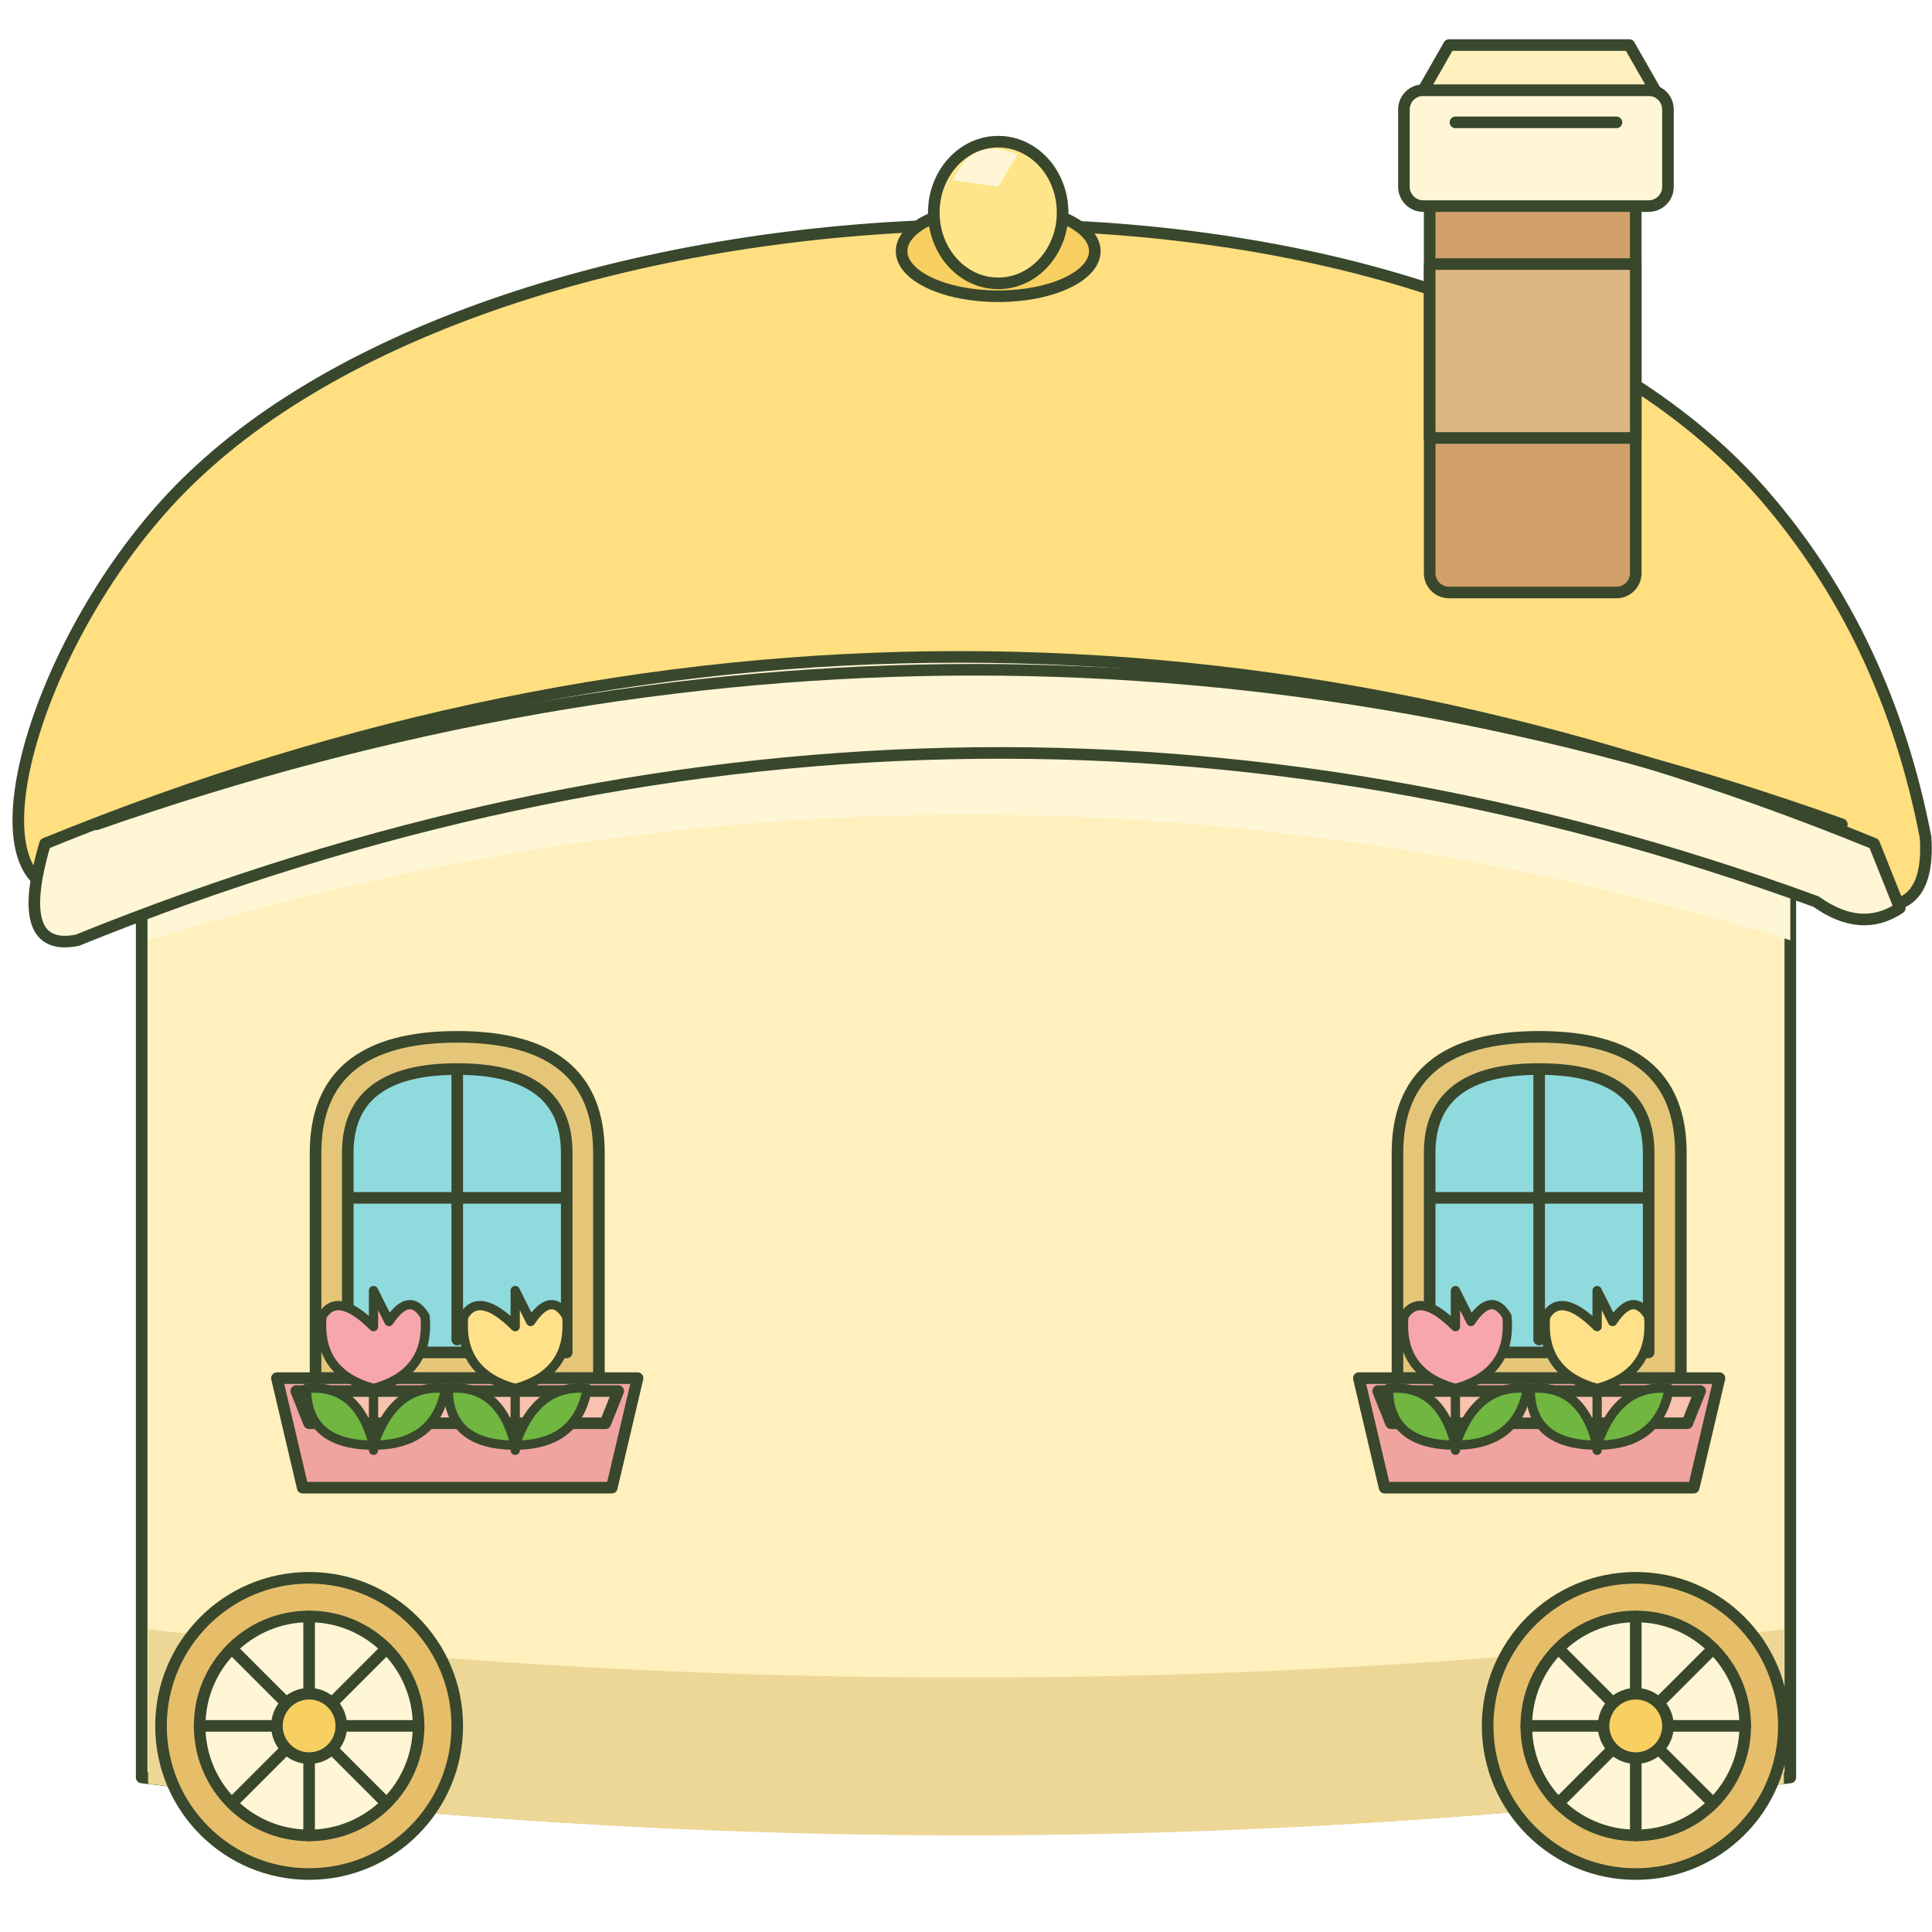
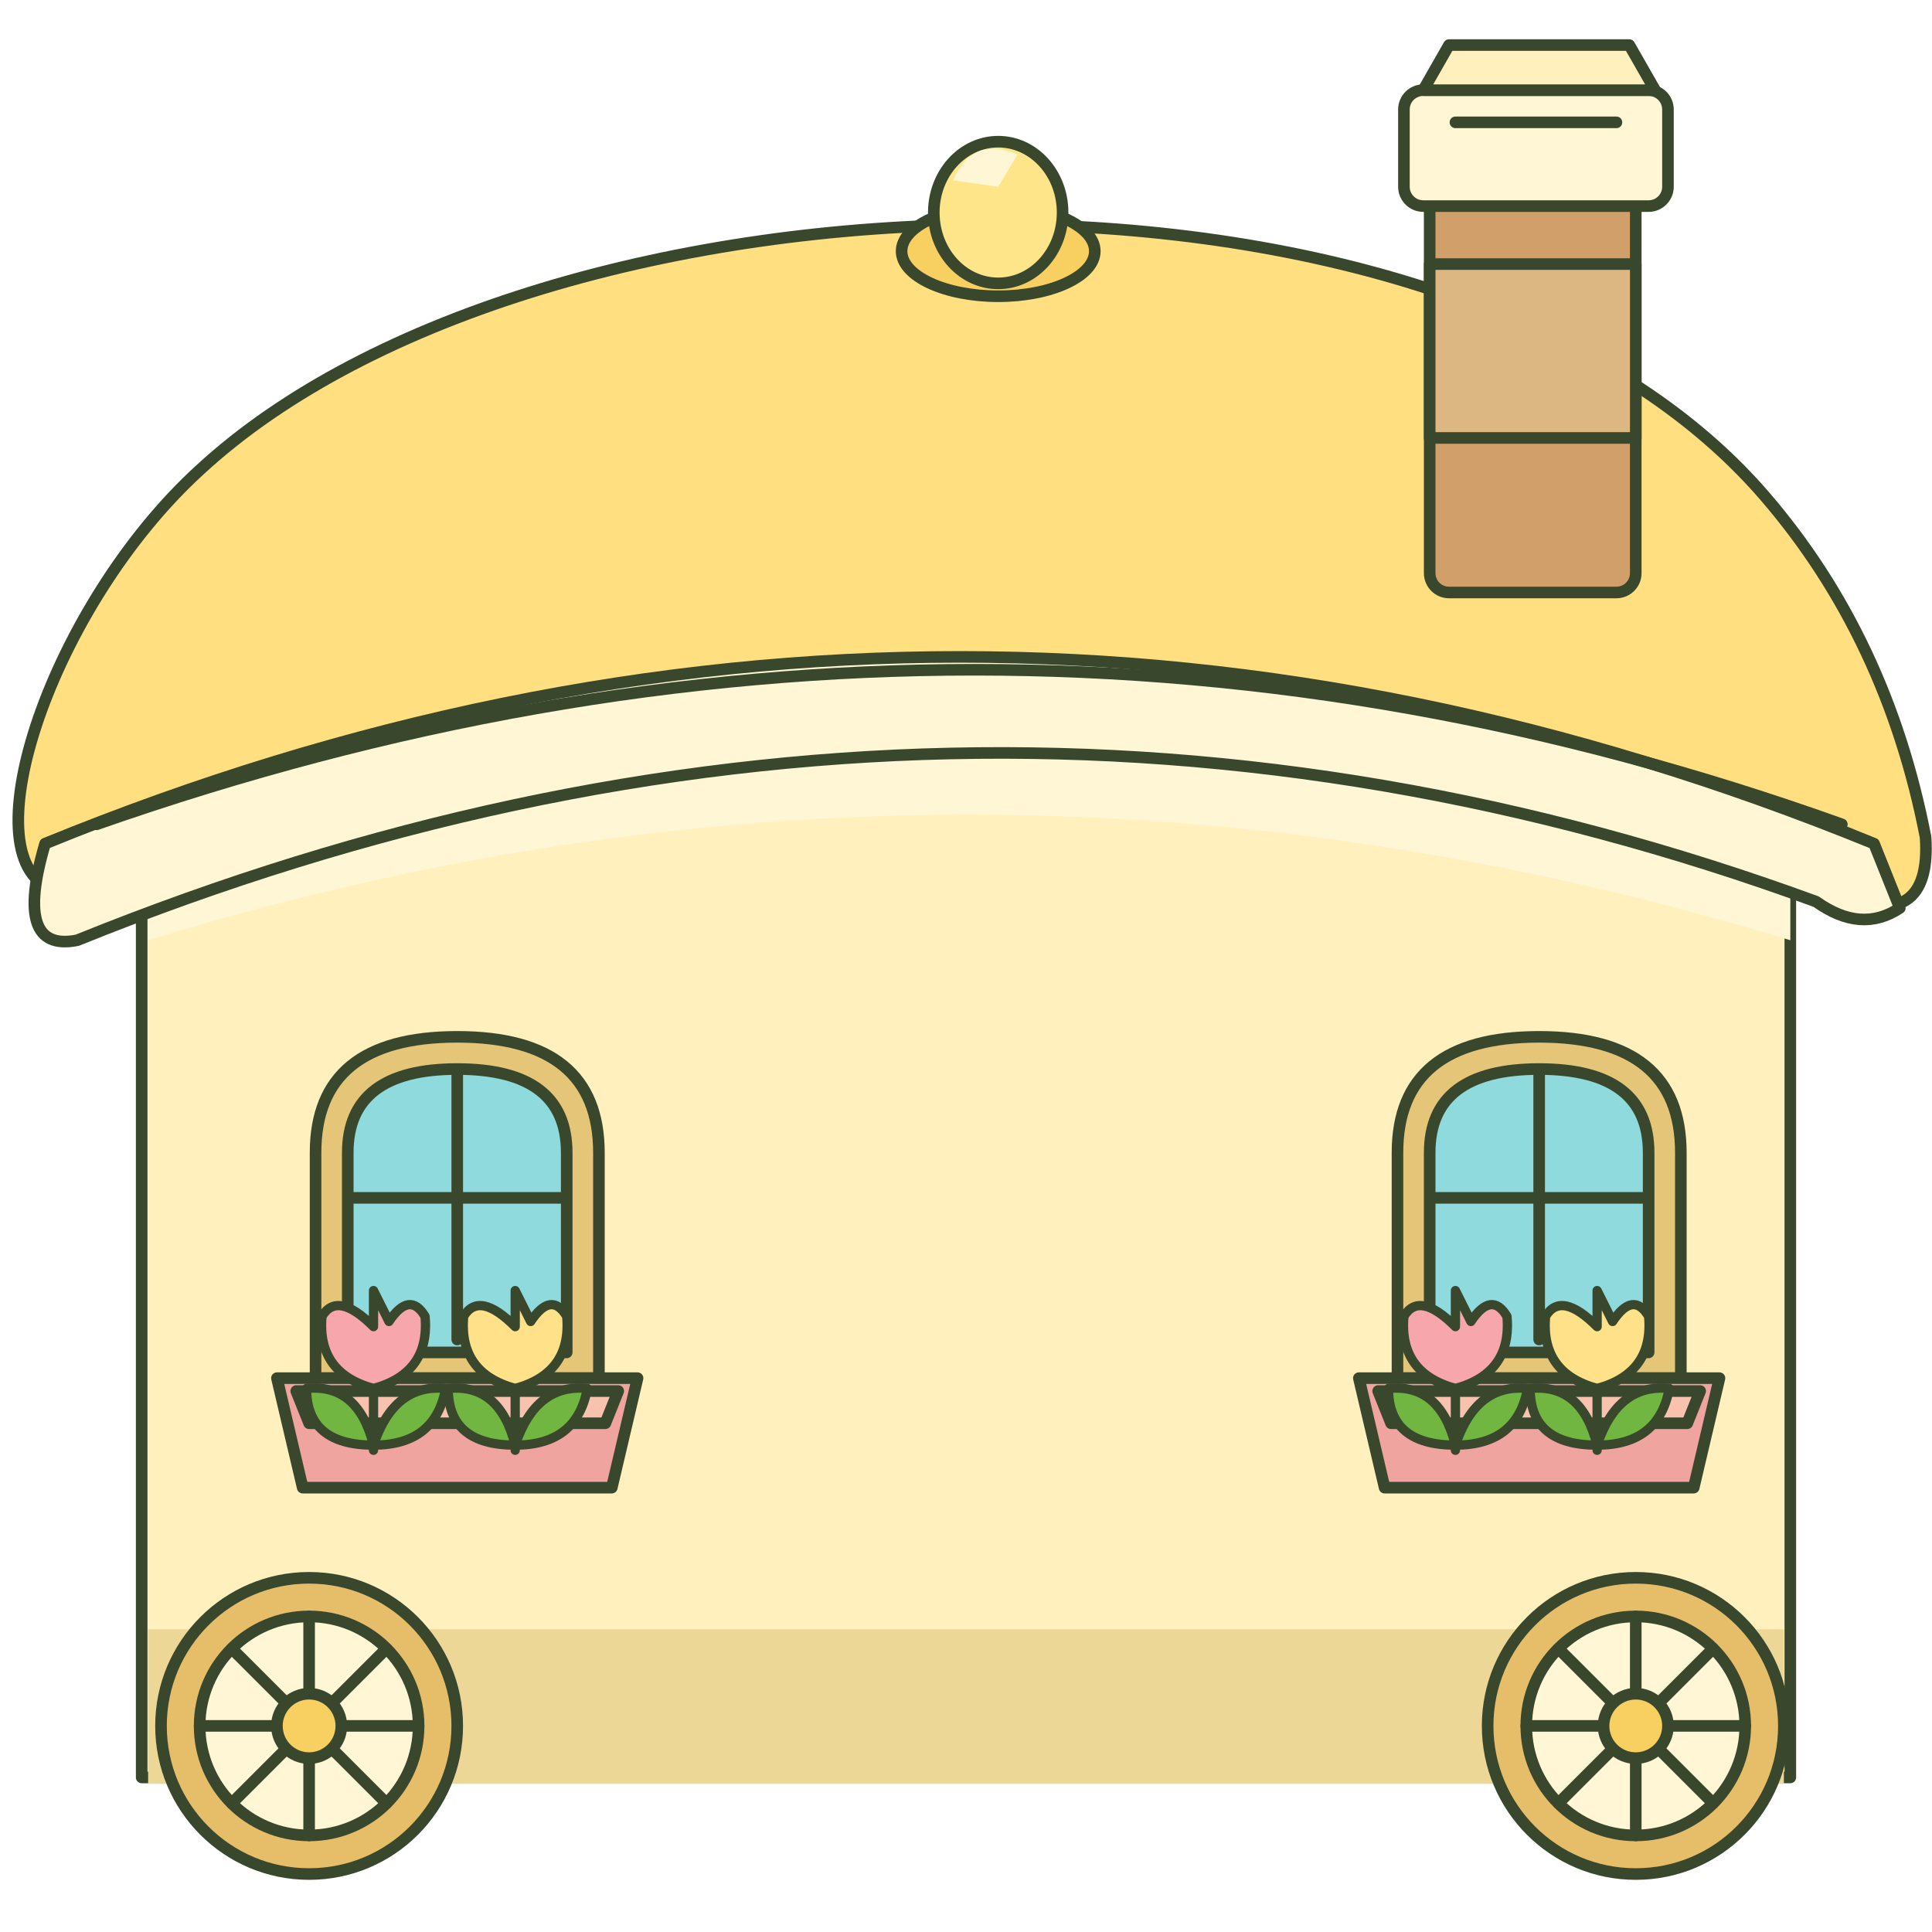
<svg xmlns="http://www.w3.org/2000/svg" width="300" height="300" viewBox="0 0 300 300">
  <g stroke="#39472d" stroke-width="1.8" stroke-linecap="round" stroke-linejoin="round">
-     <path d="M22 113Q150 78 278 113V276Q150 292 22 276Z" fill="#FFF0BD" />
-     <path d="M23 253Q150 268 277 253V277Q150 293 23 277Z" fill="#EDD797" stroke="none" />
+     <path d="M22 113Q150 78 278 113V276H22Z" fill="#FFF0BD" />
+     <path d="M23 253H277V277H23Z" fill="#EDD797" stroke="none" />
    <path d="M23 130Q151 92 278 131V146Q150 107 23 146Z" fill="#FFF6D5" stroke="none" />
    <g transform="translate(49 161) scale(1)">
      <path d="M0 53V18Q0 0 22 0Q44 0 44 18V53Z" fill="#E5C679" />
      <path d="M5 49V18Q5 5 22 5Q39 5 39 18V49Z" fill="#8FDADD" />
      <path d="M22 6L22 47" fill="none" />
      <path d="M6 25L38 25" fill="none" />
      <path d="M-6 53H50L46 70H-2Z" fill="#F0A49F" />
      <path d="M-3 55H47L45 60H-1Z" fill="#F8C2AF" />
      <g transform="translate(9 45) scale(0.8)">
        <path d="M0 0Q-7 -7 -10 -2Q-11 9 0 12Q11 9 10 -2Q7 -7 3 -1L0 -7Z" fill="#F7A7AC" />
        <path d="M0 12L0 24" fill="none" />
        <path d="M0 23Q-13 23 -13 12Q-3 11 0 23Q4 11 14 12Q12 23 0 23Z" fill="#70B640" />
      </g>
      <g transform="translate(31 45) scale(0.8)">
        <path d="M0 0Q-7 -7 -10 -2Q-11 9 0 12Q11 9 10 -2Q7 -7 3 -1L0 -7Z" fill="#FFE18A" />
        <path d="M0 12L0 24" fill="none" />
        <path d="M0 23Q-13 23 -13 12Q-3 11 0 23Q4 11 14 12Q12 23 0 23Z" fill="#70B640" />
      </g>
    </g>
    <g transform="translate(217 161) scale(1)">
      <path d="M0 53V18Q0 0 22 0Q44 0 44 18V53Z" fill="#E5C679" />
      <path d="M5 49V18Q5 5 22 5Q39 5 39 18V49Z" fill="#8FDADD" />
      <path d="M22 6L22 47" fill="none" />
      <path d="M6 25L38 25" fill="none" />
      <path d="M-6 53H50L46 70H-2Z" fill="#F0A49F" />
      <path d="M-3 55H47L45 60H-1Z" fill="#F8C2AF" />
      <g transform="translate(9 45) scale(0.8)">
        <path d="M0 0Q-7 -7 -10 -2Q-11 9 0 12Q11 9 10 -2Q7 -7 3 -1L0 -7Z" fill="#F7A7AC" />
        <path d="M0 12L0 24" fill="none" />
        <path d="M0 23Q-13 23 -13 12Q-3 11 0 23Q4 11 14 12Q12 23 0 23Z" fill="#70B640" />
      </g>
      <g transform="translate(31 45) scale(0.8)">
        <path d="M0 0Q-7 -7 -10 -2Q-11 9 0 12Q11 9 10 -2Q7 -7 3 -1L0 -7Z" fill="#FFE18A" />
        <path d="M0 12L0 24" fill="none" />
        <path d="M0 23Q-13 23 -13 12Q-3 11 0 23Q4 11 14 12Q12 23 0 23Z" fill="#70B640" />
      </g>
    </g>
    <g transform="translate(48 268) scale(1)">
      <ellipse cx="0" cy="0" rx="23" ry="23" fill="#E6BE6A" />
      <ellipse cx="0" cy="0" rx="17" ry="17" fill="#FFF6D5" />
      <path d="M0 0L0 -17" fill="none" />
      <path d="M0 0L12 -12" fill="none" />
      <path d="M0 0L17 0" fill="none" />
      <path d="M0 0L12 12" fill="none" />
      <path d="M0 0L0 17" fill="none" />
      <path d="M0 0L-12 12" fill="none" />
      <path d="M0 0L-17 0" fill="none" />
      <path d="M0 0L-12 -12" fill="none" />
      <ellipse cx="0" cy="0" rx="5" ry="5" fill="#F8CF61" />
    </g>
    <g transform="translate(254 268) scale(1)">
      <ellipse cx="0" cy="0" rx="23" ry="23" fill="#E6BE6A" />
      <ellipse cx="0" cy="0" rx="17" ry="17" fill="#FFF6D5" />
      <path d="M0 0L0 -17" fill="none" />
      <path d="M0 0L12 -12" fill="none" />
      <path d="M0 0L17 0" fill="none" />
      <path d="M0 0L12 12" fill="none" />
      <path d="M0 0L0 17" fill="none" />
      <path d="M0 0L-12 12" fill="none" />
      <path d="M0 0L-17 0" fill="none" />
      <path d="M0 0L-12 -12" fill="none" />
      <ellipse cx="0" cy="0" rx="5" ry="5" fill="#F8CF61" />
    </g>
    <path d="M8 138C-5 133 8 94 31 73C84 24 224 19 274 77Q293 99 299 130Q300 145 285 139Q149 85 8 138Z" fill="#FFDF80" />
    <path d="M7 131Q149 73 291 131L295 141Q289 145 282 140Q148 91 12 146Q2 148 7 131Z" fill="#FFF6D5" />
    <path d="M15 128Q152 80 286 128" fill="none" />
    <g transform="translate(218 12) scale(1)">
      <rect x="4" y="12" width="32" height="68" rx="3" fill="#D1A06A" />
      <rect x="4" y="29" width="32" height="27" rx="0" fill="#DCB781" />
      <rect x="0" y="2" width="41" height="18" rx="3" fill="#FFF6D5" />
      <path d="M3 2L7 -5H35L39 2Z" fill="#FFF0BD" />
      <path d="M8 7L33 7" fill="none" />
    </g>
    <g transform="translate(155 39) scale(1)">
      <ellipse cx="0" cy="0" rx="15" ry="7" fill="#F8CF61" />
      <ellipse cx="0" cy="-6" rx="10" ry="11" fill="#FFE58A" />
      <path d="M-7 -11Q-4 -18 3 -15L0 -10Z" fill="#FFF6D5" stroke="none" />
    </g>
  </g>
</svg>
